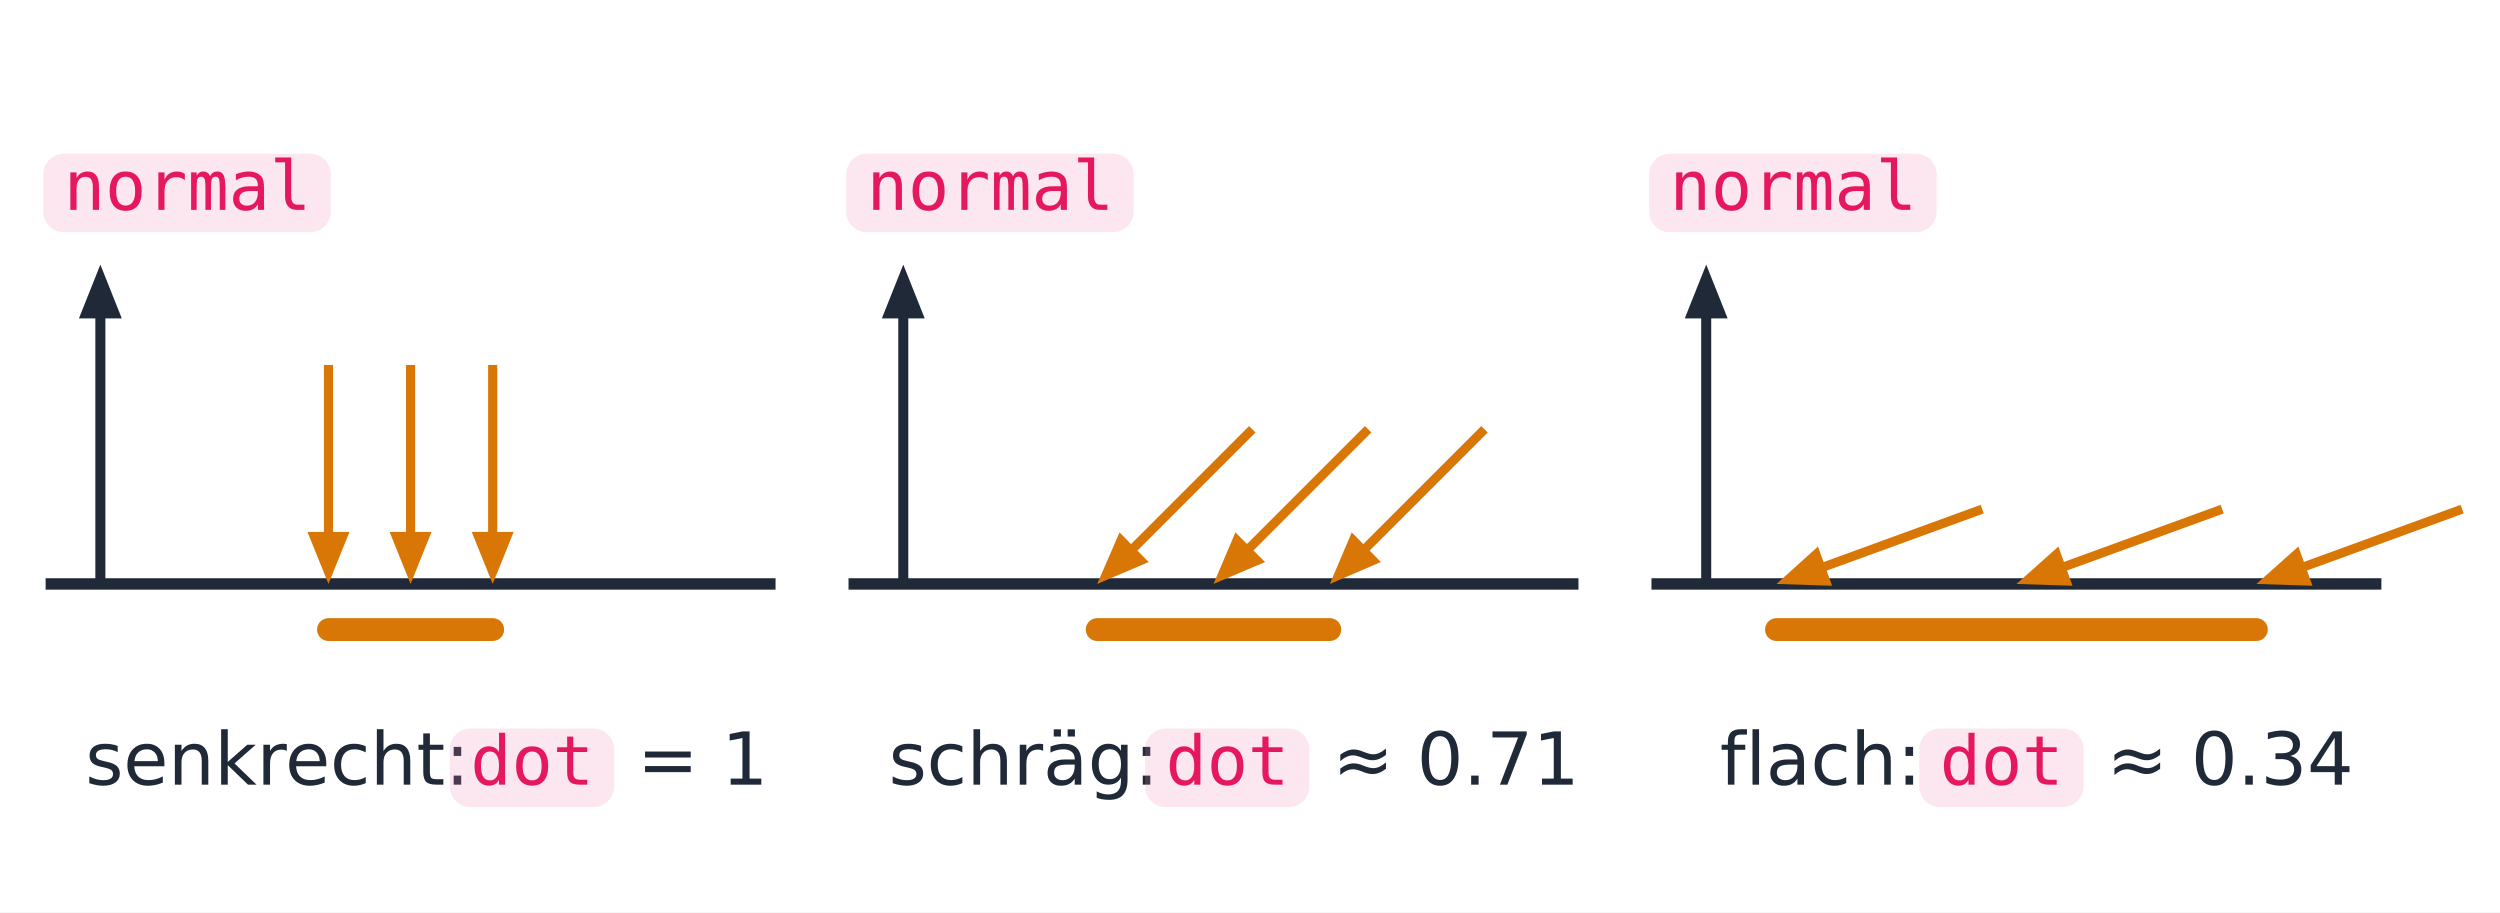
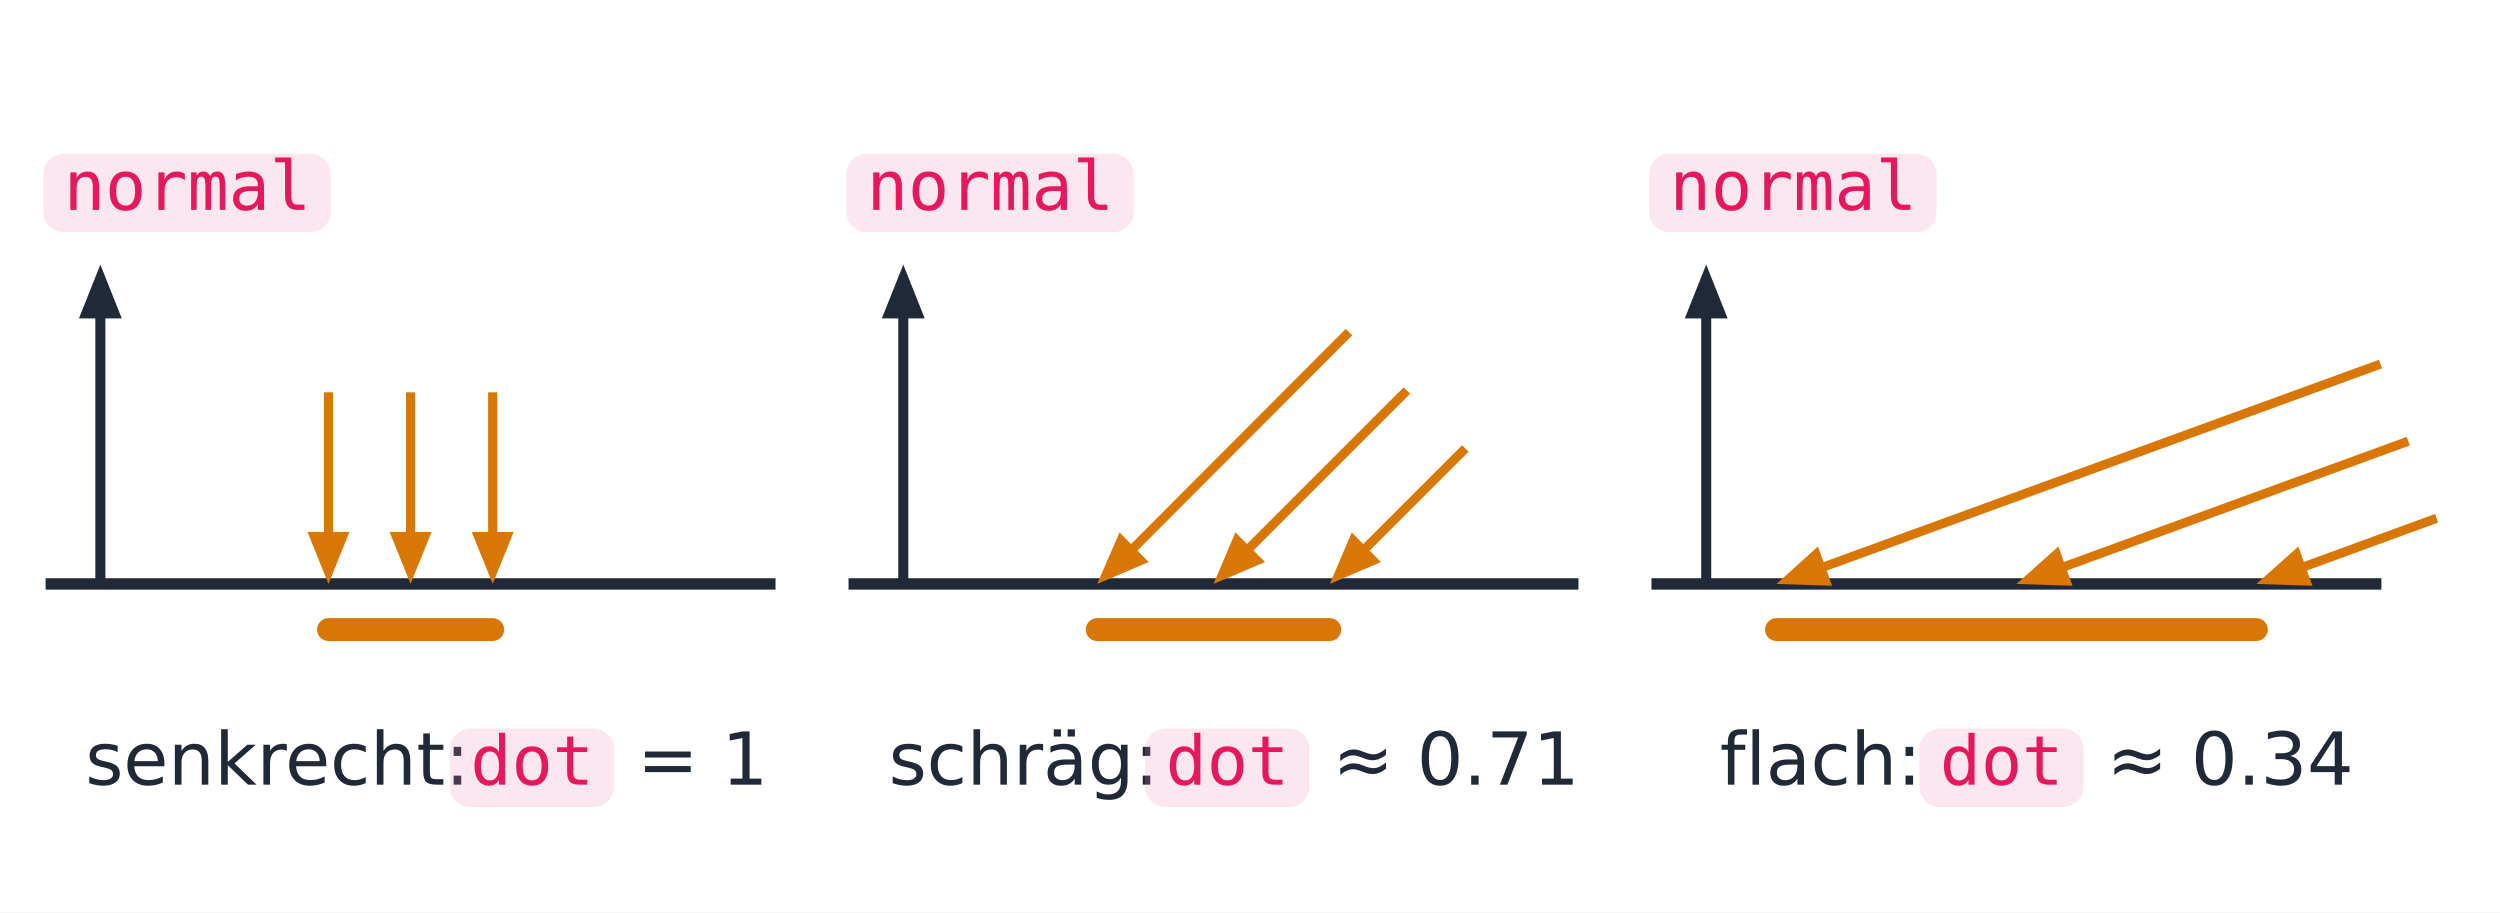
<svg xmlns="http://www.w3.org/2000/svg" viewBox="0 0 548 200" width="548" height="200" font-family="IBM Plex Sans, DejaVu Sans, sans-serif">
  <rect width="548" height="200" fill="#ffffff" />
  <line x1="10.0" y1="128.0" x2="170.0" y2="128.0" stroke="#1f2937" stroke-width="2.5" />
  <line x1="22.0" y1="128.0" x2="22.0" y2="66.3" stroke="#1f2937" stroke-width="2.2" />
  <polygon points="22.0,58.0 17.3,69.8 26.7,69.8" fill="#1f2937" />
  <rect x="9.5" y="33.7" width="63.0" height="17.2" rx="4.5" fill="#f384af" fill-opacity="0.2" />
  <text x="14.0" y="46.0" font-size="15" fill="#e5185d" font-family="'0xProto Nerd Font Mono', 'DejaVu Sans Mono', monospace">normal</text>
-   <line x1="72.0" y1="80.0" x2="72.0" y2="120.0" stroke="#d97706" stroke-width="2" />
+   <line x1="72.0" y1="86.0" x2="72.0" y2="120.0" stroke="#d97706" stroke-width="2" />
  <polygon points="72.0,128.0 76.6,116.6 67.4,116.6" fill="#d97706" />
-   <line x1="90.0" y1="80.0" x2="90.0" y2="120.0" stroke="#d97706" stroke-width="2" />
+   <line x1="90.0" y1="86.0" x2="90.0" y2="120.0" stroke="#d97706" stroke-width="2" />
  <polygon points="90.0,128.0 94.6,116.6 85.4,116.6" fill="#d97706" />
-   <line x1="108.0" y1="80.0" x2="108.0" y2="120.0" stroke="#d97706" stroke-width="2" />
+   <line x1="108.0" y1="86.0" x2="108.0" y2="120.0" stroke="#d97706" stroke-width="2" />
  <polygon points="108.0,128.0 112.6,116.6 103.4,116.6" fill="#d97706" />
  <line x1="72.0" y1="138.0" x2="108.0" y2="138.0" stroke="#d97706" stroke-width="5" stroke-linecap="round" />
  <text x="18.7" y="172.0" font-size="16" fill="#1f2937" text-anchor="start" xml:space="preserve">senkrecht: </text>
  <rect x="98.6" y="159.7" width="36.0" height="17.2" rx="4.5" fill="#f384af" fill-opacity="0.2" />
  <text x="103.1" y="172.0" font-size="15" fill="#e5185d" font-family="'0xProto Nerd Font Mono', 'DejaVu Sans Mono', monospace">dot</text>
  <text x="134.6" y="172.0" font-size="16" fill="#1f2937" text-anchor="start" xml:space="preserve"> = 1</text>
  <line x1="186.0" y1="128.0" x2="346.0" y2="128.0" stroke="#1f2937" stroke-width="2.5" />
  <line x1="198.0" y1="128.0" x2="198.0" y2="66.3" stroke="#1f2937" stroke-width="2.2" />
  <polygon points="198.0,58.0 193.3,69.8 202.7,69.8" fill="#1f2937" />
  <rect x="185.5" y="33.7" width="63.0" height="17.2" rx="4.5" fill="#f384af" fill-opacity="0.2" />
  <text x="190.0" y="46.0" font-size="15" fill="#e5185d" font-family="'0xProto Nerd Font Mono', 'DejaVu Sans Mono', monospace">normal</text>
-   <line x1="274.5" y1="94.1" x2="246.2" y2="122.4" stroke="#d97706" stroke-width="2" />
+   <line x1="295.7" y1="72.8" x2="246.2" y2="122.4" stroke="#d97706" stroke-width="2" />
  <polygon points="240.5,128.0 251.8,123.2 245.4,116.7" fill="#d97706" />
-   <line x1="299.9" y1="94.1" x2="271.6" y2="122.4" stroke="#d97706" stroke-width="2" />
+   <line x1="308.4" y1="85.6" x2="271.6" y2="122.4" stroke="#d97706" stroke-width="2" />
  <polygon points="266.0,128.0 277.3,123.2 270.8,116.7" fill="#d97706" />
-   <line x1="325.4" y1="94.1" x2="297.1" y2="122.4" stroke="#d97706" stroke-width="2" />
+   <line x1="321.2" y1="98.3" x2="297.1" y2="122.4" stroke="#d97706" stroke-width="2" />
  <polygon points="291.5,128.0 302.7,123.2 296.3,116.7" fill="#d97706" />
  <line x1="240.5" y1="138.0" x2="291.5" y2="138.0" stroke="#d97706" stroke-width="5" stroke-linecap="round" />
  <text x="194.8" y="172.0" font-size="16" fill="#1f2937" text-anchor="start" xml:space="preserve">schräg: </text>
  <rect x="251.0" y="159.7" width="36.0" height="17.2" rx="4.5" fill="#f384af" fill-opacity="0.2" />
  <text x="255.5" y="172.0" font-size="15" fill="#e5185d" font-family="'0xProto Nerd Font Mono', 'DejaVu Sans Mono', monospace">dot</text>
  <text x="287.0" y="172.0" font-size="16" fill="#1f2937" text-anchor="start" xml:space="preserve"> ≈ 0.71</text>
  <line x1="362.0" y1="128.0" x2="522.0" y2="128.0" stroke="#1f2937" stroke-width="2.5" />
  <line x1="374.0" y1="128.0" x2="374.0" y2="66.3" stroke="#1f2937" stroke-width="2.2" />
  <polygon points="374.0,58.0 369.3,69.8 378.7,69.8" fill="#1f2937" />
  <rect x="361.5" y="33.7" width="63.0" height="17.2" rx="4.5" fill="#f384af" fill-opacity="0.2" />
  <text x="366.0" y="46.0" font-size="15" fill="#e5185d" font-family="'0xProto Nerd Font Mono', 'DejaVu Sans Mono', monospace">normal</text>
-   <line x1="434.5" y1="111.6" x2="396.9" y2="125.3" stroke="#d97706" stroke-width="2" />
+   <line x1="521.8" y1="79.8" x2="396.9" y2="125.3" stroke="#d97706" stroke-width="2" />
  <polygon points="389.4,128.0 401.6,128.4 398.5,119.8" fill="#d97706" />
-   <line x1="487.1" y1="111.6" x2="449.5" y2="125.3" stroke="#d97706" stroke-width="2" />
+   <line x1="527.9" y1="96.7" x2="449.5" y2="125.3" stroke="#d97706" stroke-width="2" />
  <polygon points="442.0,128.0 454.3,128.4 451.2,119.8" fill="#d97706" />
-   <line x1="539.7" y1="111.6" x2="502.1" y2="125.3" stroke="#d97706" stroke-width="2" />
+   <line x1="534.1" y1="113.6" x2="502.1" y2="125.3" stroke="#d97706" stroke-width="2" />
  <polygon points="494.6,128.0 506.9,128.4 503.8,119.8" fill="#d97706" />
  <line x1="389.4" y1="138.0" x2="494.6" y2="138.0" stroke="#d97706" stroke-width="5" stroke-linecap="round" />
  <text x="377.0" y="172.0" font-size="16" fill="#1f2937" text-anchor="start" xml:space="preserve">flach: </text>
  <rect x="420.7" y="159.7" width="36.0" height="17.2" rx="4.5" fill="#f384af" fill-opacity="0.2" />
  <text x="425.2" y="172.0" font-size="15" fill="#e5185d" font-family="'0xProto Nerd Font Mono', 'DejaVu Sans Mono', monospace">dot</text>
  <text x="456.7" y="172.0" font-size="16" fill="#1f2937" text-anchor="start" xml:space="preserve"> ≈ 0.34</text>
</svg>
